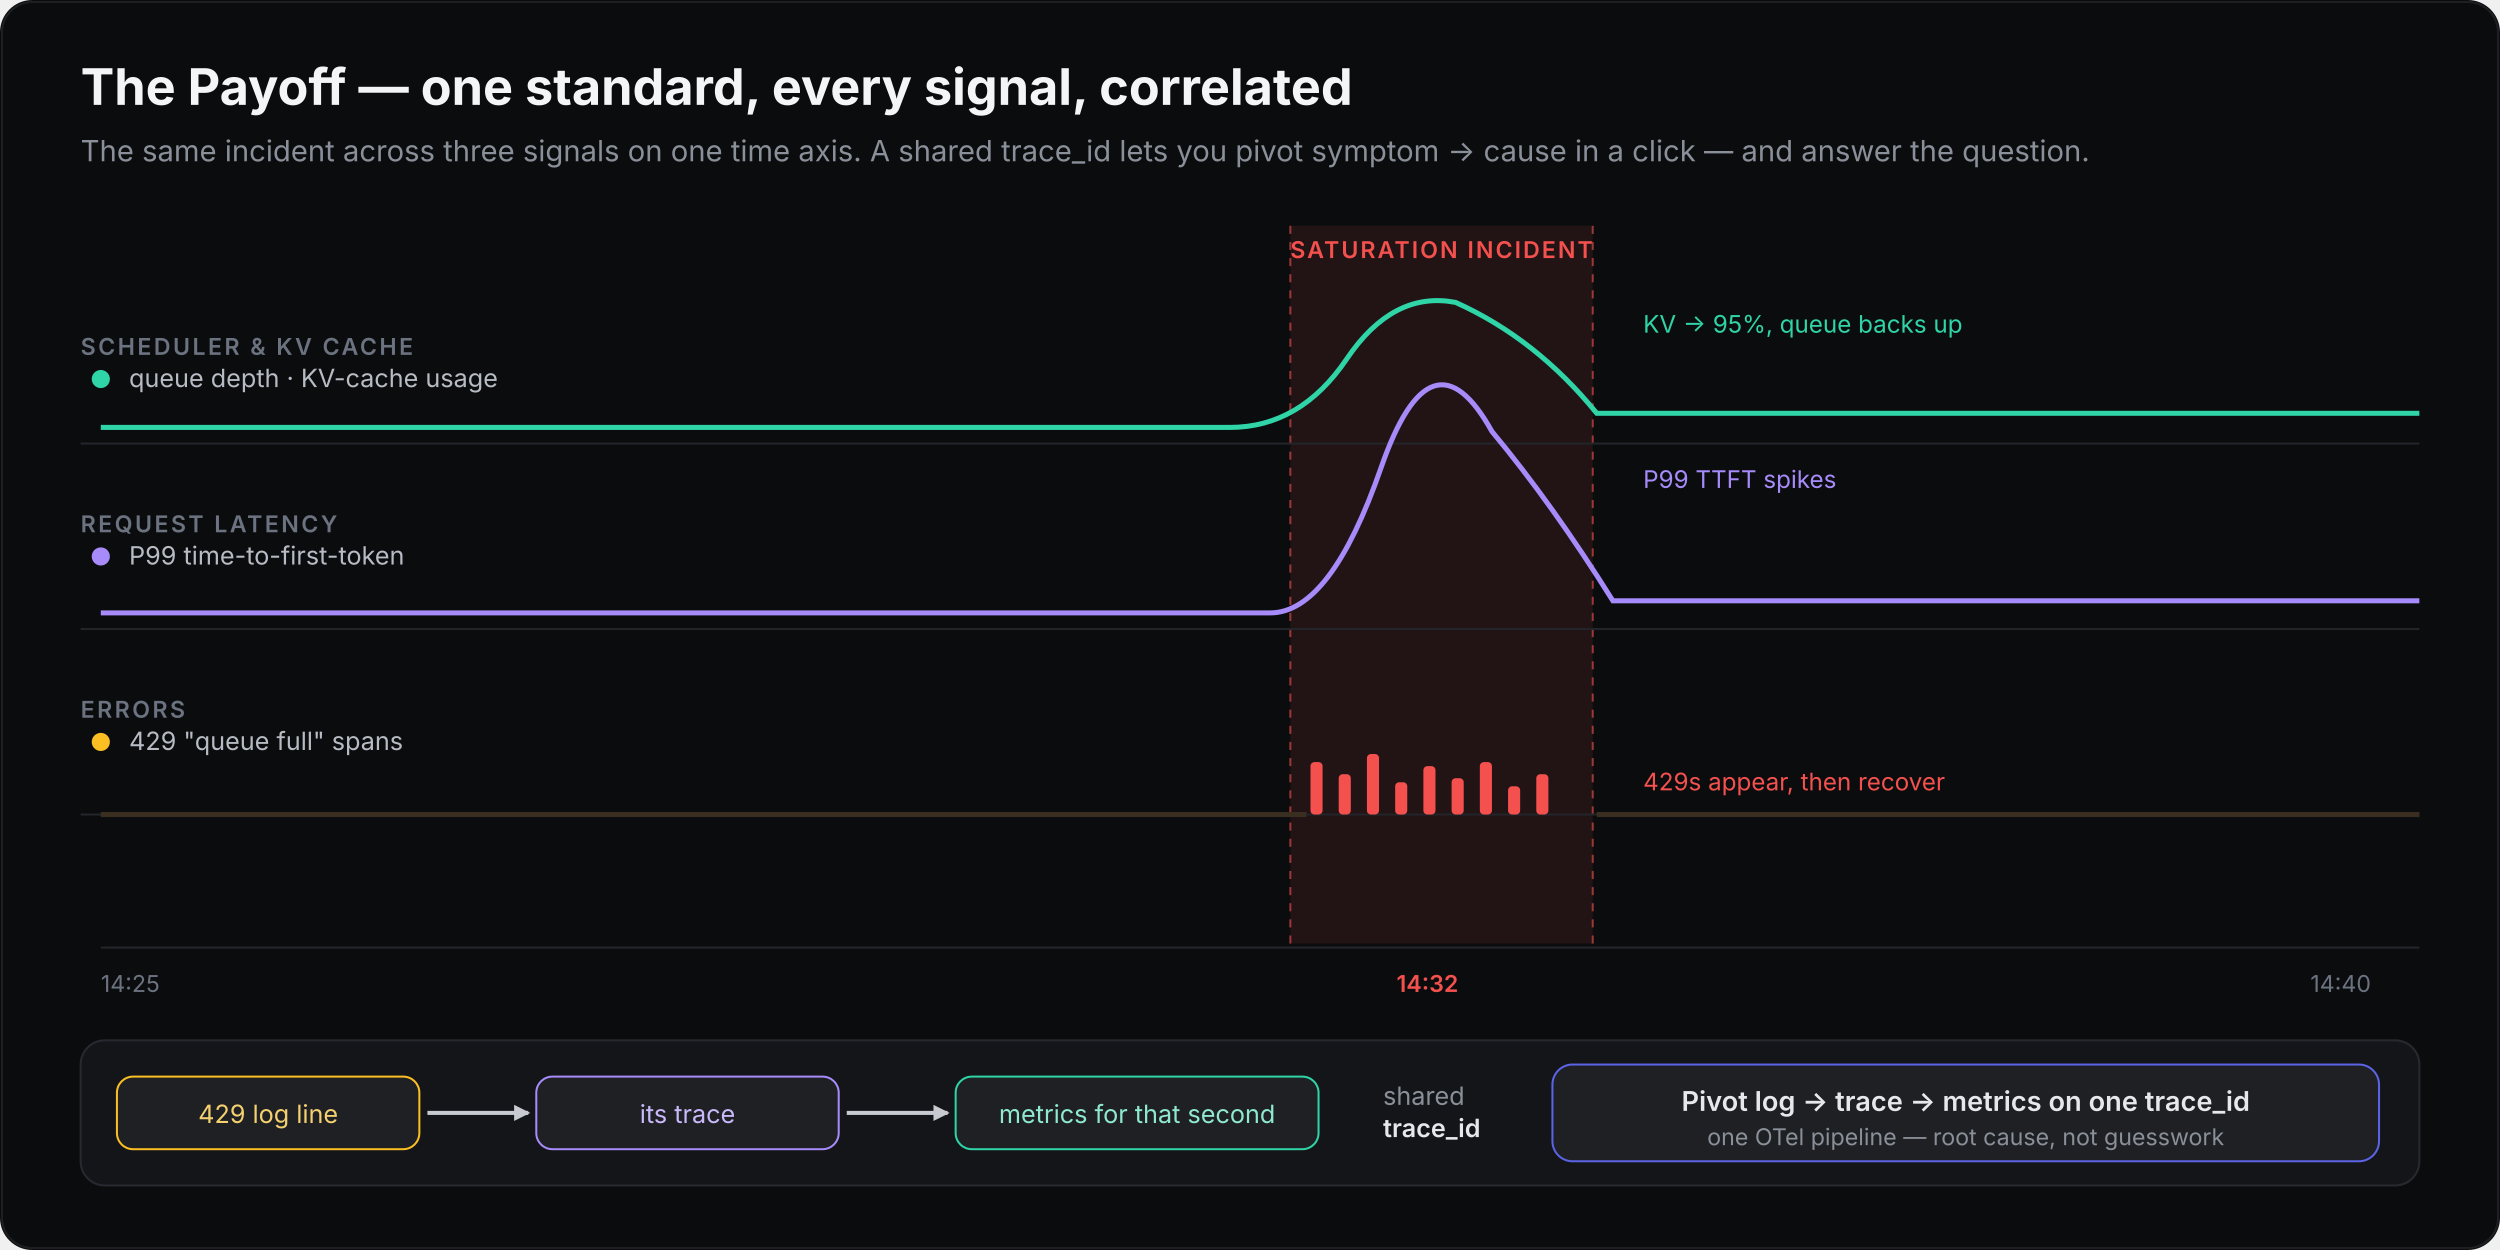
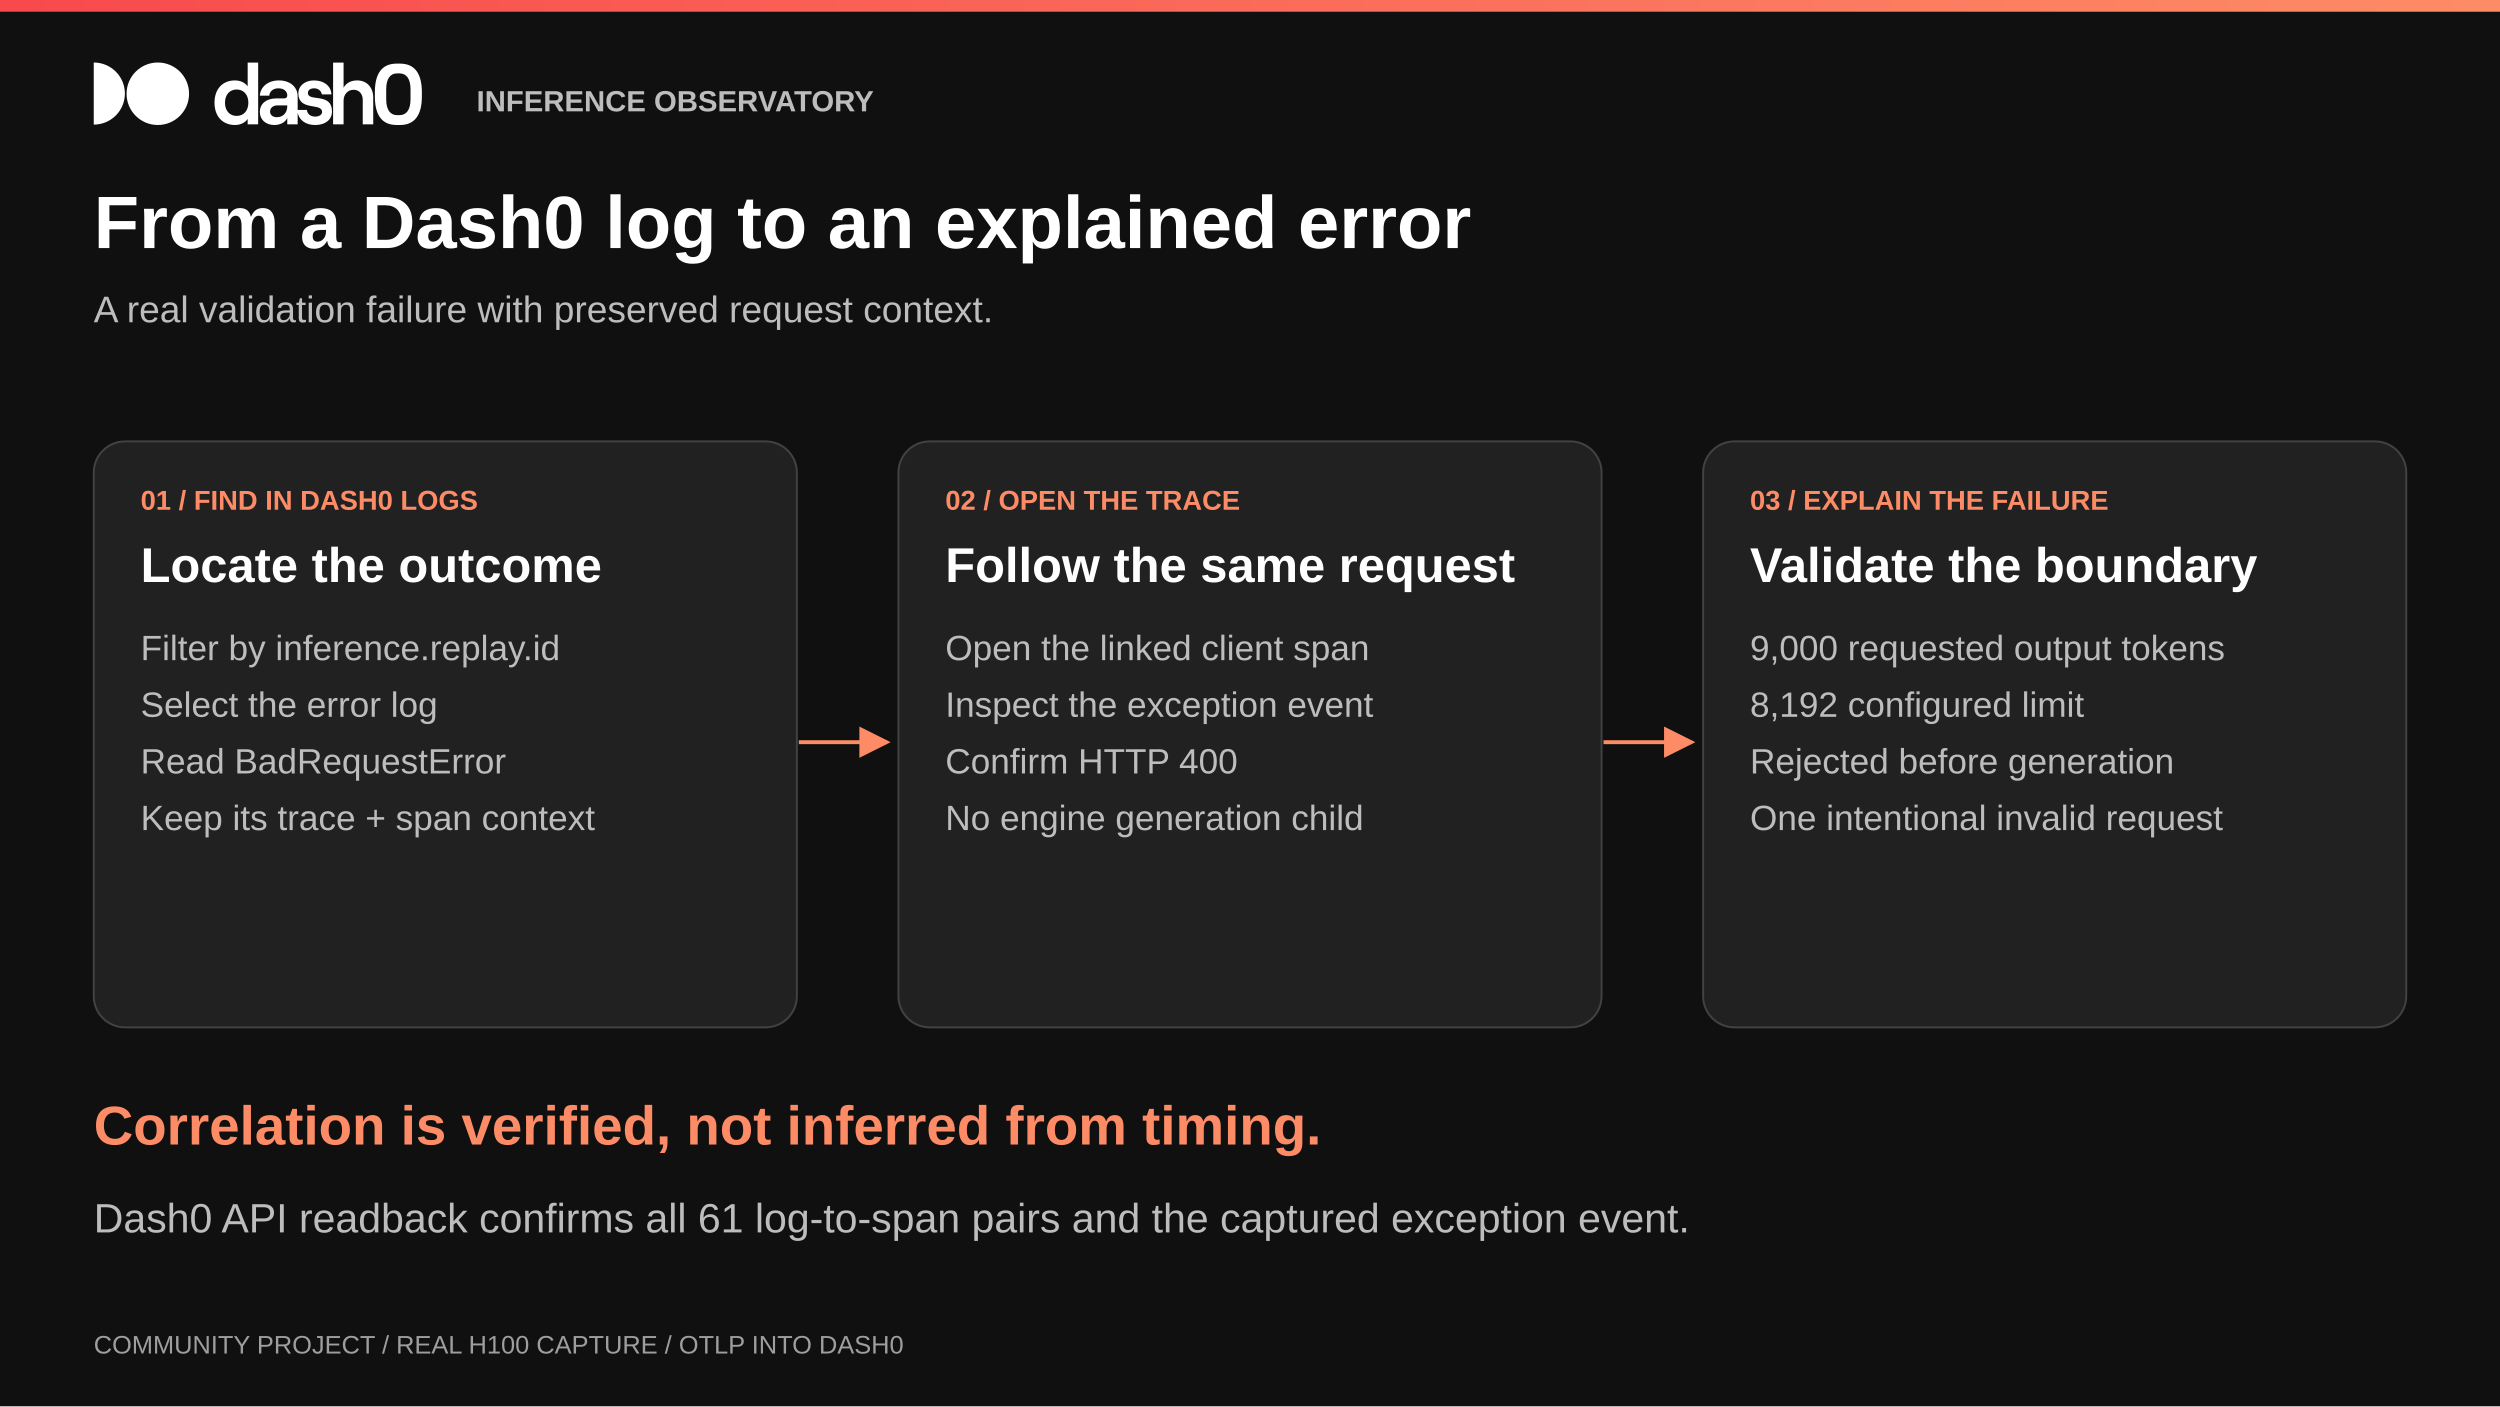
- <svg xmlns="http://www.w3.org/2000/svg" viewBox="0 0 1240 620" font-family="'Inter','Helvetica Neue',Arial,sans-serif">
+ <svg xmlns="http://www.w3.org/2000/svg" width="1280" height="720" viewBox="0 0 1280 720" role="img" aria-labelledby="title desc">
  <defs>
-     <linearGradient id="d0" x1="0" y1="0" x2="1" y2="1">
-       <stop offset="0" stop-color="#FF6A3D" />
-       <stop offset="0.55" stop-color="#F0407F" />
-       <stop offset="1" stop-color="#9B4DEB" />
+     <linearGradient id="warm">
+       <stop stop-color="#f8494d" />
+       <stop offset="1" stop-color="#fd8c66" />
    </linearGradient>
-     <marker id="cWhite" markerWidth="12" markerHeight="12" refX="7" refY="4" orient="auto" markerUnits="userSpaceOnUse">
-       <path d="M0,0 L8,4 L0,8 Z" fill="#C7CBD1" />
+     <marker id="arrow" markerWidth="8" markerHeight="8" refX="7" refY="4" orient="auto">
+       <path d="M0 0 L8 4 L0 8" fill="#fd8c66" />
    </marker>
  </defs>
-   <rect width="1240" height="620" rx="16" fill="#0B0C0E" />
-   <rect x="1" y="1" width="1238" height="618" rx="15" fill="none" stroke="#1D1F23" />
-   <text x="40" y="52" fill="#F4F5F7" font-size="25" font-weight="700">The Payoff — one standard, every signal, correlated</text>
-   <text x="40" y="80" fill="#8A9099" font-size="14.5">The same incident across three signals on one time axis. A shared trace_id lets you pivot symptom → cause in a click — and answer the question.</text>
-   <rect x="640" y="112" width="150" height="356" fill="#F4514E" opacity="0.10" />
-   <line x1="640" y1="112" x2="640" y2="468" stroke="#F4514E" stroke-width="1" stroke-dasharray="4 4" opacity="0.6" />
-   <line x1="790" y1="112" x2="790" y2="468" stroke="#F4514E" stroke-width="1" stroke-dasharray="4 4" opacity="0.6" />
-   <text x="715" y="128" fill="#F4514E" font-size="11.5" font-weight="600" text-anchor="middle" letter-spacing="1">SATURATION INCIDENT</text>
-   <text x="40" y="176" fill="#6B7280" font-size="11.5" font-weight="600" letter-spacing="1.2">SCHEDULER &amp; KV CACHE</text>
-   <line x1="40" y1="220" x2="1200" y2="220" stroke="#22252A" />
-   <circle cx="50" cy="188" r="4.5" fill="#2FD4A7" />
-   <text x="64" y="192" fill="#B7BCC4" font-size="12.5">queue depth · KV-cache usage</text>
-   <path d="M50,212 H610 Q645,212 668,178 T722,150 Q762,168 792,205 H1200" fill="none" stroke="#2FD4A7" stroke-width="2.5" />
-   <text x="815" y="165" fill="#2FD4A7" font-size="12">KV → 95%, queue backs up</text>
-   <text x="40" y="264" fill="#6B7280" font-size="11.5" font-weight="600" letter-spacing="1.2">REQUEST LATENCY</text>
-   <line x1="40" y1="312" x2="1200" y2="312" stroke="#22252A" />
-   <circle cx="50" cy="276" r="4.5" fill="#A78BFA" />
-   <text x="64" y="280" fill="#B7BCC4" font-size="12.5">P99 time-to-first-token</text>
-   <path d="M50,304 H630 Q660,304 685,232 T740,214 Q770,250 800,298 H1200" fill="none" stroke="#A78BFA" stroke-width="2.5" />
-   <text x="815" y="242" fill="#A78BFA" font-size="12">P99 TTFT spikes</text>
-   <text x="40" y="356" fill="#6B7280" font-size="11.5" font-weight="600" letter-spacing="1.2">ERRORS</text>
-   <line x1="40" y1="404" x2="1200" y2="404" stroke="#22252A" />
-   <circle cx="50" cy="368" r="4.5" fill="#FBBF24" />
-   <text x="64" y="372" fill="#B7BCC4" font-size="12.5">429 "queue full" spans</text>
-   <line x1="50" y1="404" x2="648" y2="404" stroke="#3A2E20" stroke-width="2.5" />
-   <rect x="650" y="378" width="6" height="26" rx="2" fill="#F4514E" />
-   <rect x="664" y="384" width="6" height="20" rx="2" fill="#F4514E" />
-   <rect x="678" y="374" width="6" height="30" rx="2" fill="#F4514E" />
-   <rect x="692" y="388" width="6" height="16" rx="2" fill="#F4514E" />
-   <rect x="706" y="380" width="6" height="24" rx="2" fill="#F4514E" />
-   <rect x="720" y="386" width="6" height="18" rx="2" fill="#F4514E" />
-   <rect x="734" y="378" width="6" height="26" rx="2" fill="#F4514E" />
-   <rect x="748" y="390" width="6" height="14" rx="2" fill="#F4514E" />
-   <rect x="762" y="384" width="6" height="20" rx="2" fill="#F4514E" />
-   <line x1="792" y1="404" x2="1200" y2="404" stroke="#3A2E20" stroke-width="2.5" />
-   <text x="815" y="392" fill="#F4514E" font-size="12">429s appear, then recover</text>
-   <text x="50" y="492" fill="#6B7280" font-size="11.5">14:25</text>
-   <text x="708" y="492" fill="#F4514E" font-size="11.5" text-anchor="middle" font-weight="600">14:32</text>
-   <text x="1176" y="492" fill="#6B7280" font-size="11.5" text-anchor="end">14:40</text>
-   <line x1="50" y1="470" x2="1200" y2="470" stroke="#22252A" />
-   <rect x="40" y="516" width="1160" height="72" rx="12" fill="#141518" stroke="#262A30" />
-   <rect x="58" y="534" width="150" height="36" rx="8" fill="#1E2024" stroke="#FBBF24" />
-   <text x="133" y="557" fill="#F4D06F" font-size="12.5" text-anchor="middle">429 log line</text>
-   <path d="M212,552 H262" fill="none" stroke="#C7CBD1" stroke-width="2" marker-end="url(#cWhite)" />
-   <rect x="266" y="534" width="150" height="36" rx="8" fill="#1E2024" stroke="#A78BFA" />
-   <text x="341" y="557" fill="#C9B8FA" font-size="12.5" text-anchor="middle">its trace</text>
-   <path d="M420,552 H470" fill="none" stroke="#C7CBD1" stroke-width="2" marker-end="url(#cWhite)" />
-   <rect x="474" y="534" width="180" height="36" rx="8" fill="#1E2024" stroke="#2FD4A7" />
-   <text x="564" y="557" fill="#8FE9CE" font-size="12.5" text-anchor="middle">metrics for that second</text>
-   <text x="686" y="548" fill="#8A9099" font-size="12.5">shared</text>
-   <text x="686" y="564" fill="#E6E8EB" font-size="12.5" font-weight="600">trace_id</text>
-   <rect x="770" y="528" width="410" height="48" rx="10" fill="#1E2024" stroke="#5B63E6" />
-   <text x="975" y="551" fill="#E6E8EB" font-size="13.5" font-weight="600" text-anchor="middle">Pivot log → trace → metrics on one trace_id</text>
-   <text x="975" y="568" fill="#8A9099" font-size="11.5" text-anchor="middle">one OTel pipeline — root cause, not guesswork</text>
+   <rect width="100%" height="100%" fill="#101010" />
+   <rect width="1280" height="6" fill="url(#warm)" />
+   <g font-family="Arial, Helvetica, sans-serif">
+     <g transform="translate(48 32) scale(1.6)">
+       <path fill="white" d="M7.047 16.968C5.178 18.833 2.643 19.88 0 19.88V0C2.643 0 5.178 1.047 7.047 2.911C8.916 4.775 9.965 7.304 9.965 9.94C9.965 12.576 8.916 15.104 7.047 16.968ZM38.637 12.867C38.637 17.092 41.084 20 45.238 20C46.916 20 48.455 19.259 49.254 18.052V19.78H52.609V0.028H49.254V7.627C48.455 6.502 46.998 5.734 45.184 5.734C41.084 5.734 38.637 8.642 38.637 12.867ZM49.473 12.867C49.473 15.418 47.988 17.092 45.732 17.092C43.477 17.092 41.992 15.418 41.992 12.867C41.992 10.316 43.477 8.642 45.732 8.642C47.988 8.642 49.473 10.316 49.473 12.867ZM59.254 5.734C62.775 5.734 65.25 7.764 65.25 10.892V15.172H68.205C68.342 16.488 69.359 17.311 70.871 17.311C71.576 17.311 72.156 17.124 72.543 16.823C72.881 16.561 73.072 16.214 73.072 15.83C73.072 14.539 71.731 14.309 70.176 14.042C68.031 13.674 65.481 13.237 65.481 9.849C65.481 7.435 67.6 5.734 70.459 5.734C73.705 5.734 75.932 7.517 76.07 10.206H72.99C72.797 8.916 71.615 8.258 70.541 8.258C70.205 8.258 69.9 8.301 69.635 8.382C69.41 8.452 69.215 8.549 69.053 8.673C68.721 8.926 68.533 9.288 68.533 9.739C68.533 10.962 69.82 11.134 71.342 11.339C73.543 11.634 76.234 11.995 76.234 15.693C76.234 18.299 74.117 20 70.871 20C67.883 20 65.789 18.52 65.25 16.102V19.78H61.922V17.723C61.346 19.095 59.75 20 57.77 20C55.02 20 53.148 18.244 53.148 15.857C53.148 13.169 55.24 11.495 58.348 11.495H60.904C61.592 11.495 61.922 11.111 61.922 10.562C61.922 10.482 61.918 10.404 61.91 10.327C61.904 10.253 61.895 10.181 61.881 10.111C61.857 9.993 61.826 9.88 61.785 9.771L61.768 9.722L61.682 9.533L61.648 9.473L61.576 9.356C61.133 8.68 60.275 8.258 59.09 8.258C57.303 8.258 56.228 9.383 56.174 10.617H53.148C53.315 7.874 55.652 5.734 59.254 5.734ZM58.566 17.503C60.685 17.503 61.922 16.022 61.922 13.937V13.717H58.815C58.086 13.717 57.478 13.924 57.059 14.287C56.654 14.636 56.422 15.128 56.422 15.72C56.422 16.79 57.303 17.503 58.566 17.503ZM76.59 19.78V0.028H79.945V8.094C80.715 6.585 82.311 5.734 84.291 5.734C87.398 5.734 89.434 7.984 89.434 11.221V19.78H86.078V11.934C86.078 10.041 84.897 8.725 83.162 8.725C81.293 8.725 79.945 10.206 79.945 12.236V19.78H76.59ZM89.955 10.837C89.955 16.708 92.129 20 96.914 20H98.014C102.799 20 105 16.708 105 10.837V9.52C105 3.649 102.799 0.357 98.014 0.357H96.914C92.129 0.357 89.955 3.649 89.955 9.52V10.837ZM97.85 16.845H97.078C94.906 16.845 93.586 15.172 93.586 11.797V8.56C93.586 5.158 94.906 3.485 97.078 3.485H97.85C100.021 3.485 101.369 5.158 101.369 8.56V11.797C101.369 15.172 100.021 16.845 97.85 16.845ZM20.5 20C26.023 20 30.5 15.523 30.5 10C30.5 4.477 26.023 0 20.5 0C14.977 0 10.5 4.477 10.5 10C10.5 15.523 14.977 20 20.5 20Z" clip-rule="evenodd" fill-rule="evenodd" />
+     </g>
+     <text x="244" y="57" fill="#bdbdbd" font-size="15" font-weight="600">INFERENCE OBSERVATORY</text>
+     <text x="48" y="127" fill="#ffffff" font-size="38" font-weight="700">From a Dash0 log to an explained error</text>
+     <text x="48" y="165" fill="#bdbdbd" font-size="19" font-weight="400">A real validation failure with preserved request context.</text>
+     <rect x="48" y="226" width="360" height="300" rx="16" fill="#212121" stroke="#424242" />
+     <text x="72" y="261" fill="#fd8c66" font-size="14" font-weight="700">01 / FIND IN DASH0 LOGS</text>
+     <text x="72" y="298" fill="#ffffff" font-size="25" font-weight="700">Locate the outcome</text>
+     <text x="72" y="338" fill="#bdbdbd" font-size="18" font-weight="400">Filter by inference.replay.id</text>
+     <text x="72" y="367" fill="#bdbdbd" font-size="18" font-weight="400">Select the error log</text>
+     <text x="72" y="396" fill="#bdbdbd" font-size="18" font-weight="400">Read BadRequestError</text>
+     <text x="72" y="425" fill="#bdbdbd" font-size="18" font-weight="400">Keep its trace + span context</text>
+     <rect x="460" y="226" width="360" height="300" rx="16" fill="#212121" stroke="#424242" />
+     <text x="484" y="261" fill="#fd8c66" font-size="14" font-weight="700">02 / OPEN THE TRACE</text>
+     <text x="484" y="298" fill="#ffffff" font-size="25" font-weight="700">Follow the same request</text>
+     <text x="484" y="338" fill="#bdbdbd" font-size="18" font-weight="400">Open the linked client span</text>
+     <text x="484" y="367" fill="#bdbdbd" font-size="18" font-weight="400">Inspect the exception event</text>
+     <text x="484" y="396" fill="#bdbdbd" font-size="18" font-weight="400">Confirm HTTP 400</text>
+     <text x="484" y="425" fill="#bdbdbd" font-size="18" font-weight="400">No engine generation child</text>
+     <rect x="872" y="226" width="360" height="300" rx="16" fill="#212121" stroke="#424242" />
+     <text x="896" y="261" fill="#fd8c66" font-size="14" font-weight="700">03 / EXPLAIN THE FAILURE</text>
+     <text x="896" y="298" fill="#ffffff" font-size="25" font-weight="700">Validate the boundary</text>
+     <text x="896" y="338" fill="#bdbdbd" font-size="18" font-weight="400">9,000 requested output tokens</text>
+     <text x="896" y="367" fill="#bdbdbd" font-size="18" font-weight="400">8,192 configured limit</text>
+     <text x="896" y="396" fill="#bdbdbd" font-size="18" font-weight="400">Rejected before generation</text>
+     <text x="896" y="425" fill="#bdbdbd" font-size="18" font-weight="400">One intentional invalid request</text>
+     <path d="M409 380 L454 380" fill="none" stroke="#fd8c66" stroke-width="2" marker-end="url(#arrow)" />
+     <path d="M821 380 L866 380" fill="none" stroke="#fd8c66" stroke-width="2" marker-end="url(#arrow)" />
+     <text x="48" y="586" fill="#fd8c66" font-size="28" font-weight="700">Correlation is verified, not inferred from timing.</text>
+     <text x="48" y="631" fill="#bdbdbd" font-size="21" font-weight="400">Dash0 API readback confirms all 61 log-to-span pairs and the captured exception event.</text>
+     <text x="48" y="693" fill="#9e9e9e" font-size="13" font-weight="400">COMMUNITY PROJECT  /  REAL H100 CAPTURE  /  OTLP INTO DASH0</text>
+   </g>
</svg>
